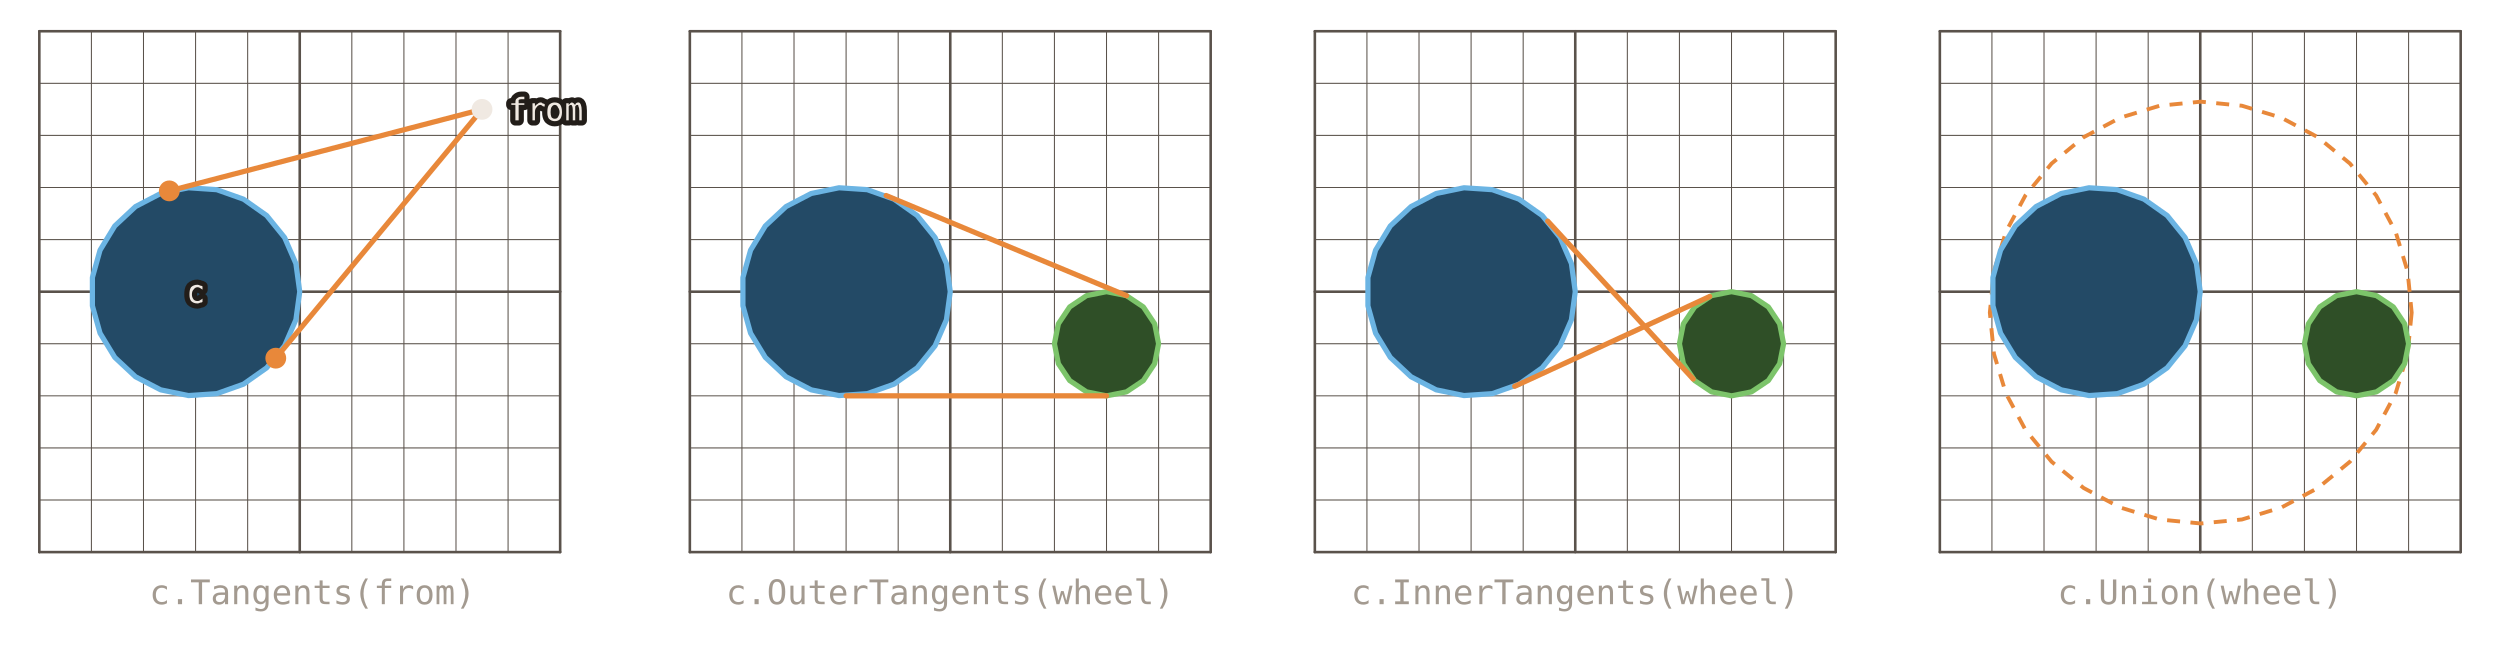
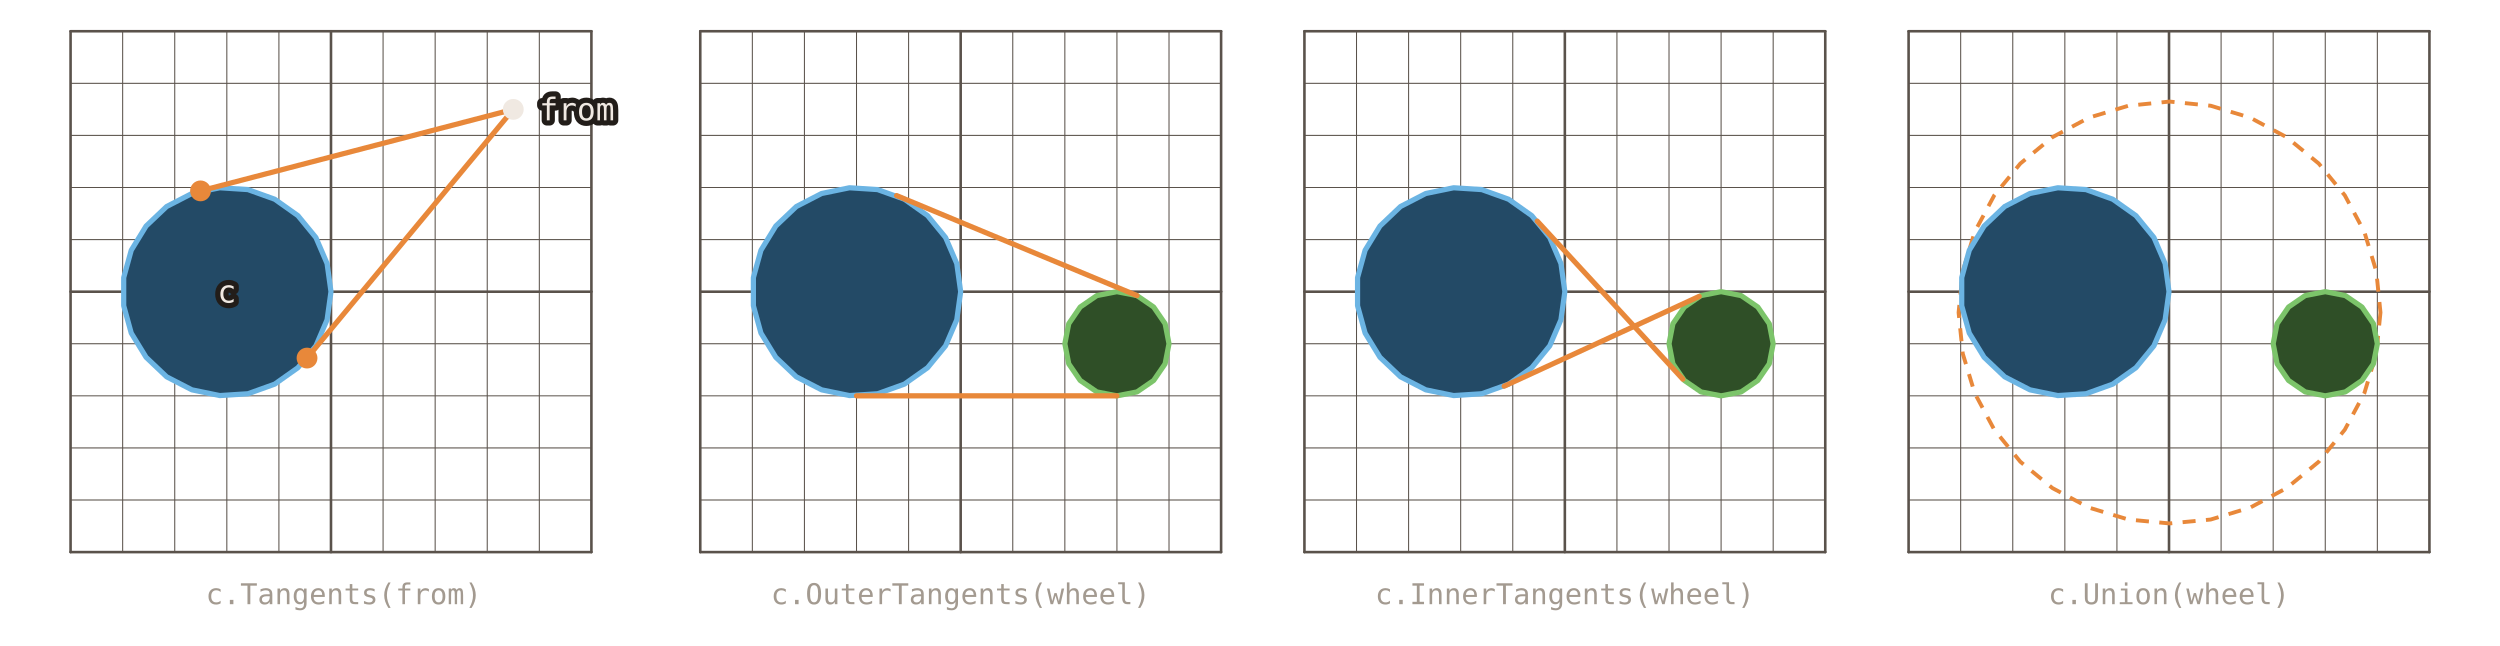
- <svg xmlns="http://www.w3.org/2000/svg" width="960" height="252" viewBox="0 0 960 252" role="img">
-   <g transform="translate(15.1 12.0) scale(20) translate(-0.000 -0.000)">
-     <line x1="0.000" y1="0.000" x2="0.000" y2="10.000" stroke="#5a524b" stroke-width="0.050" stroke-linecap="round" />
-     <line x1="1.000" y1="0.000" x2="1.000" y2="10.000" stroke="#5a524b" stroke-width="0.020" stroke-linecap="round" />
-     <line x1="2.000" y1="0.000" x2="2.000" y2="10.000" stroke="#5a524b" stroke-width="0.020" stroke-linecap="round" />
-     <line x1="3.000" y1="0.000" x2="3.000" y2="10.000" stroke="#5a524b" stroke-width="0.020" stroke-linecap="round" />
-     <line x1="4.000" y1="0.000" x2="4.000" y2="10.000" stroke="#5a524b" stroke-width="0.020" stroke-linecap="round" />
-     <line x1="5.000" y1="0.000" x2="5.000" y2="10.000" stroke="#5a524b" stroke-width="0.050" stroke-linecap="round" />
-     <line x1="6.000" y1="0.000" x2="6.000" y2="10.000" stroke="#5a524b" stroke-width="0.020" stroke-linecap="round" />
-     <line x1="7.000" y1="0.000" x2="7.000" y2="10.000" stroke="#5a524b" stroke-width="0.020" stroke-linecap="round" />
-     <line x1="8.000" y1="0.000" x2="8.000" y2="10.000" stroke="#5a524b" stroke-width="0.020" stroke-linecap="round" />
-     <line x1="9.000" y1="0.000" x2="9.000" y2="10.000" stroke="#5a524b" stroke-width="0.020" stroke-linecap="round" />
-     <line x1="10.000" y1="0.000" x2="10.000" y2="10.000" stroke="#5a524b" stroke-width="0.050" stroke-linecap="round" />
-     <line x1="0.000" y1="0.000" x2="10.000" y2="0.000" stroke="#5a524b" stroke-width="0.050" stroke-linecap="round" />
-     <line x1="0.000" y1="1.000" x2="10.000" y2="1.000" stroke="#5a524b" stroke-width="0.020" stroke-linecap="round" />
-     <line x1="0.000" y1="2.000" x2="10.000" y2="2.000" stroke="#5a524b" stroke-width="0.020" stroke-linecap="round" />
-     <line x1="0.000" y1="3.000" x2="10.000" y2="3.000" stroke="#5a524b" stroke-width="0.020" stroke-linecap="round" />
-     <line x1="0.000" y1="4.000" x2="10.000" y2="4.000" stroke="#5a524b" stroke-width="0.020" stroke-linecap="round" />
-     <line x1="0.000" y1="5.000" x2="10.000" y2="5.000" stroke="#5a524b" stroke-width="0.050" stroke-linecap="round" />
-     <line x1="0.000" y1="6.000" x2="10.000" y2="6.000" stroke="#5a524b" stroke-width="0.020" stroke-linecap="round" />
-     <line x1="0.000" y1="7.000" x2="10.000" y2="7.000" stroke="#5a524b" stroke-width="0.020" stroke-linecap="round" />
-     <line x1="0.000" y1="8.000" x2="10.000" y2="8.000" stroke="#5a524b" stroke-width="0.020" stroke-linecap="round" />
-     <line x1="0.000" y1="9.000" x2="10.000" y2="9.000" stroke="#5a524b" stroke-width="0.020" stroke-linecap="round" />
-     <line x1="0.000" y1="10.000" x2="10.000" y2="10.000" stroke="#5a524b" stroke-width="0.050" stroke-linecap="round" />
-     <polygon points="5.000,5.000 4.926,5.540 4.709,6.039 4.365,6.462 3.920,6.776 3.407,6.958 2.864,6.995 2.330,6.885 1.847,6.634 1.449,6.262 1.166,5.797 1.019,5.272 1.019,4.728 1.166,4.203 1.449,3.738 1.847,3.366 2.330,3.115 2.864,3.005 3.407,3.042 3.920,3.224 4.365,3.538 4.709,3.961 4.926,4.460" fill="#234a66" stroke="#6bb4e3" stroke-width="0.100" stroke-linejoin="round" />
-     <line x1="8.500" y1="1.500" x2="4.540" y2="6.277" stroke="#e8883a" stroke-width="0.100" stroke-linecap="round" />
-     <circle cx="4.540" cy="6.277" r="0.200" fill="#e8883a" />
-     <line x1="8.500" y1="1.500" x2="2.496" y2="3.065" stroke="#e8883a" stroke-width="0.100" stroke-linecap="round" />
-     <circle cx="2.496" cy="3.065" r="0.200" fill="#e8883a" />
-     <circle cx="8.500" cy="1.500" r="0.200" fill="#f0e9e2" />
-     <text x="9.000" y="1.710" font-family="ui-monospace, SFMono-Regular, Menlo, Consolas, monospace" font-size="0.600" text-anchor="start" fill="#f0e9e2" stroke="#221d19" stroke-width="0.200" stroke-linejoin="round" paint-order="stroke">from</text>
-     <text x="3.000" y="5.210" font-family="ui-monospace, SFMono-Regular, Menlo, Consolas, monospace" font-size="0.600" text-anchor="middle" fill="#f0e9e2" stroke="#221d19" stroke-width="0.200" stroke-linejoin="round" paint-order="stroke">c</text>
+ <svg xmlns="http://www.w3.org/2000/svg" width="960" height="248" viewBox="0 0 960 248" role="img">
+   <g transform="translate(27.1 12.0)">
+     <line x1="0.0" y1="0.0" x2="0.0" y2="200.0" fill="none" stroke="#5a524b" stroke-width="1" stroke-linecap="round" />
+     <line x1="20.0" y1="0.0" x2="20.0" y2="200.0" fill="none" stroke="#5a524b" stroke-width="0.4" stroke-linecap="round" />
+     <line x1="40.0" y1="0.0" x2="40.0" y2="200.0" fill="none" stroke="#5a524b" stroke-width="0.4" stroke-linecap="round" />
+     <line x1="60.0" y1="0.0" x2="60.0" y2="200.0" fill="none" stroke="#5a524b" stroke-width="0.4" stroke-linecap="round" />
+     <line x1="80.0" y1="0.0" x2="80.0" y2="200.0" fill="none" stroke="#5a524b" stroke-width="0.4" stroke-linecap="round" />
+     <line x1="100.0" y1="0.0" x2="100.0" y2="200.0" fill="none" stroke="#5a524b" stroke-width="1" stroke-linecap="round" />
+     <line x1="120.0" y1="0.0" x2="120.0" y2="200.0" fill="none" stroke="#5a524b" stroke-width="0.4" stroke-linecap="round" />
+     <line x1="140.0" y1="0.0" x2="140.0" y2="200.0" fill="none" stroke="#5a524b" stroke-width="0.4" stroke-linecap="round" />
+     <line x1="160.0" y1="0.0" x2="160.0" y2="200.0" fill="none" stroke="#5a524b" stroke-width="0.4" stroke-linecap="round" />
+     <line x1="180.0" y1="0.0" x2="180.0" y2="200.0" fill="none" stroke="#5a524b" stroke-width="0.4" stroke-linecap="round" />
+     <line x1="200.0" y1="0.0" x2="200.0" y2="200.0" fill="none" stroke="#5a524b" stroke-width="1" stroke-linecap="round" />
+     <line x1="0.0" y1="0.0" x2="200.0" y2="0.0" fill="none" stroke="#5a524b" stroke-width="1" stroke-linecap="round" />
+     <line x1="0.0" y1="20.0" x2="200.0" y2="20.0" fill="none" stroke="#5a524b" stroke-width="0.4" stroke-linecap="round" />
+     <line x1="0.0" y1="40.0" x2="200.0" y2="40.0" fill="none" stroke="#5a524b" stroke-width="0.4" stroke-linecap="round" />
+     <line x1="0.0" y1="60.0" x2="200.0" y2="60.0" fill="none" stroke="#5a524b" stroke-width="0.4" stroke-linecap="round" />
+     <line x1="0.0" y1="80.0" x2="200.0" y2="80.0" fill="none" stroke="#5a524b" stroke-width="0.4" stroke-linecap="round" />
+     <line x1="0.0" y1="100.0" x2="200.0" y2="100.0" fill="none" stroke="#5a524b" stroke-width="1" stroke-linecap="round" />
+     <line x1="0.0" y1="120.0" x2="200.0" y2="120.0" fill="none" stroke="#5a524b" stroke-width="0.4" stroke-linecap="round" />
+     <line x1="0.0" y1="140.0" x2="200.0" y2="140.0" fill="none" stroke="#5a524b" stroke-width="0.4" stroke-linecap="round" />
+     <line x1="0.0" y1="160.0" x2="200.0" y2="160.0" fill="none" stroke="#5a524b" stroke-width="0.4" stroke-linecap="round" />
+     <line x1="0.0" y1="180.0" x2="200.0" y2="180.0" fill="none" stroke="#5a524b" stroke-width="0.4" stroke-linecap="round" />
+     <line x1="0.0" y1="200.0" x2="200.0" y2="200.0" fill="none" stroke="#5a524b" stroke-width="1" stroke-linecap="round" />
+     <polygon points="100.0,100.0 98.5,110.8 94.2,120.8 87.3,129.2 78.4,135.5 68.1,139.2 57.3,139.9 46.6,137.7 36.9,132.7 29.0,125.2 23.3,115.9 20.4,105.4 20.4,94.6 23.3,84.1 29.0,74.8 36.9,67.3 46.6,62.3 57.3,60.1 68.1,60.8 78.4,64.5 87.3,70.8 94.2,79.2 98.5,89.2" fill="#234a66" stroke="#6bb4e3" stroke-width="2" stroke-linejoin="round" />
+     <line x1="170.0" y1="30.0" x2="90.8" y2="125.5" fill="none" stroke="#e8883a" stroke-width="2" stroke-linecap="round" />
+     <circle cx="90.8" cy="125.5" r="4" fill="#e8883a" stroke="none" />
+     <line x1="170.0" y1="30.0" x2="49.9" y2="61.3" fill="none" stroke="#e8883a" stroke-width="2" stroke-linecap="round" />
+     <circle cx="49.9" cy="61.3" r="4" fill="#e8883a" stroke="none" />
+     <circle cx="170.0" cy="30.0" r="4" fill="#f0e9e2" stroke="none" />
+     <text x="180.0" y="34.2" font-family="ui-monospace, SFMono-Regular, Menlo, Consolas, monospace" font-size="12" text-anchor="start" stroke="#221d19" stroke-width="4" stroke-linejoin="round" paint-order="stroke" fill="#f0e9e2">from</text>
+     <text x="60.0" y="104.2" font-family="ui-monospace, SFMono-Regular, Menlo, Consolas, monospace" font-size="12" text-anchor="middle" stroke="#221d19" stroke-width="4" stroke-linejoin="round" paint-order="stroke" fill="#f0e9e2">c</text>
  </g>
-   <text x="120.0" y="232.0" font-family="ui-monospace, SFMono-Regular, Menlo, Consolas, monospace" font-size="13" text-anchor="middle" fill="#a39a90">c.Tangents(from)</text>
-   <g transform="translate(264.9 12.0) scale(20) translate(-0.000 -0.000)">
-     <line x1="0.000" y1="0.000" x2="0.000" y2="10.000" stroke="#5a524b" stroke-width="0.050" stroke-linecap="round" />
-     <line x1="1.000" y1="0.000" x2="1.000" y2="10.000" stroke="#5a524b" stroke-width="0.020" stroke-linecap="round" />
-     <line x1="2.000" y1="0.000" x2="2.000" y2="10.000" stroke="#5a524b" stroke-width="0.020" stroke-linecap="round" />
-     <line x1="3.000" y1="0.000" x2="3.000" y2="10.000" stroke="#5a524b" stroke-width="0.020" stroke-linecap="round" />
-     <line x1="4.000" y1="0.000" x2="4.000" y2="10.000" stroke="#5a524b" stroke-width="0.020" stroke-linecap="round" />
-     <line x1="5.000" y1="0.000" x2="5.000" y2="10.000" stroke="#5a524b" stroke-width="0.050" stroke-linecap="round" />
-     <line x1="6.000" y1="0.000" x2="6.000" y2="10.000" stroke="#5a524b" stroke-width="0.020" stroke-linecap="round" />
-     <line x1="7.000" y1="0.000" x2="7.000" y2="10.000" stroke="#5a524b" stroke-width="0.020" stroke-linecap="round" />
-     <line x1="8.000" y1="0.000" x2="8.000" y2="10.000" stroke="#5a524b" stroke-width="0.020" stroke-linecap="round" />
-     <line x1="9.000" y1="0.000" x2="9.000" y2="10.000" stroke="#5a524b" stroke-width="0.020" stroke-linecap="round" />
-     <line x1="10.000" y1="0.000" x2="10.000" y2="10.000" stroke="#5a524b" stroke-width="0.050" stroke-linecap="round" />
-     <line x1="0.000" y1="0.000" x2="10.000" y2="0.000" stroke="#5a524b" stroke-width="0.050" stroke-linecap="round" />
-     <line x1="0.000" y1="1.000" x2="10.000" y2="1.000" stroke="#5a524b" stroke-width="0.020" stroke-linecap="round" />
-     <line x1="0.000" y1="2.000" x2="10.000" y2="2.000" stroke="#5a524b" stroke-width="0.020" stroke-linecap="round" />
-     <line x1="0.000" y1="3.000" x2="10.000" y2="3.000" stroke="#5a524b" stroke-width="0.020" stroke-linecap="round" />
-     <line x1="0.000" y1="4.000" x2="10.000" y2="4.000" stroke="#5a524b" stroke-width="0.020" stroke-linecap="round" />
-     <line x1="0.000" y1="5.000" x2="10.000" y2="5.000" stroke="#5a524b" stroke-width="0.050" stroke-linecap="round" />
-     <line x1="0.000" y1="6.000" x2="10.000" y2="6.000" stroke="#5a524b" stroke-width="0.020" stroke-linecap="round" />
-     <line x1="0.000" y1="7.000" x2="10.000" y2="7.000" stroke="#5a524b" stroke-width="0.020" stroke-linecap="round" />
-     <line x1="0.000" y1="8.000" x2="10.000" y2="8.000" stroke="#5a524b" stroke-width="0.020" stroke-linecap="round" />
-     <line x1="0.000" y1="9.000" x2="10.000" y2="9.000" stroke="#5a524b" stroke-width="0.020" stroke-linecap="round" />
-     <line x1="0.000" y1="10.000" x2="10.000" y2="10.000" stroke="#5a524b" stroke-width="0.050" stroke-linecap="round" />
-     <polygon points="5.000,5.000 4.926,5.540 4.709,6.039 4.365,6.462 3.920,6.776 3.407,6.958 2.864,6.995 2.330,6.885 1.847,6.634 1.449,6.262 1.166,5.797 1.019,5.272 1.019,4.728 1.166,4.203 1.449,3.738 1.847,3.366 2.330,3.115 2.864,3.005 3.407,3.042 3.920,3.224 4.365,3.538 4.709,3.961 4.926,4.460" fill="#234a66" stroke="#6bb4e3" stroke-width="0.100" stroke-linejoin="round" />
-     <polygon points="9.000,6.000 8.924,6.383 8.707,6.707 8.383,6.924 8.000,7.000 7.617,6.924 7.293,6.707 7.076,6.383 7.000,6.000 7.076,5.617 7.293,5.293 7.617,5.076 8.000,5.000 8.383,5.076 8.707,5.293 8.924,5.617" fill="#2f4f27" stroke="#7cc46a" stroke-width="0.100" stroke-linejoin="round" />
-     <line x1="3.000" y1="7.000" x2="8.000" y2="7.000" stroke="#e8883a" stroke-width="0.100" stroke-linecap="round" />
-     <line x1="3.769" y1="3.154" x2="8.385" y2="5.077" stroke="#e8883a" stroke-width="0.100" stroke-linecap="round" />
+   <text x="132.0" y="232.0" font-family="ui-monospace, SFMono-Regular, Menlo, Consolas, monospace" font-size="11" text-anchor="middle" fill="#a39a90">c.Tangents(from)</text>
+   <g transform="translate(268.9 12.0)">
+     <line x1="0.0" y1="0.0" x2="0.0" y2="200.0" fill="none" stroke="#5a524b" stroke-width="1" stroke-linecap="round" />
+     <line x1="20.0" y1="0.0" x2="20.0" y2="200.0" fill="none" stroke="#5a524b" stroke-width="0.4" stroke-linecap="round" />
+     <line x1="40.0" y1="0.0" x2="40.0" y2="200.0" fill="none" stroke="#5a524b" stroke-width="0.4" stroke-linecap="round" />
+     <line x1="60.0" y1="0.0" x2="60.0" y2="200.0" fill="none" stroke="#5a524b" stroke-width="0.4" stroke-linecap="round" />
+     <line x1="80.0" y1="0.0" x2="80.0" y2="200.0" fill="none" stroke="#5a524b" stroke-width="0.4" stroke-linecap="round" />
+     <line x1="100.0" y1="0.0" x2="100.0" y2="200.0" fill="none" stroke="#5a524b" stroke-width="1" stroke-linecap="round" />
+     <line x1="120.0" y1="0.0" x2="120.0" y2="200.0" fill="none" stroke="#5a524b" stroke-width="0.4" stroke-linecap="round" />
+     <line x1="140.0" y1="0.0" x2="140.0" y2="200.0" fill="none" stroke="#5a524b" stroke-width="0.4" stroke-linecap="round" />
+     <line x1="160.0" y1="0.0" x2="160.0" y2="200.0" fill="none" stroke="#5a524b" stroke-width="0.4" stroke-linecap="round" />
+     <line x1="180.0" y1="0.0" x2="180.0" y2="200.0" fill="none" stroke="#5a524b" stroke-width="0.4" stroke-linecap="round" />
+     <line x1="200.0" y1="0.0" x2="200.0" y2="200.0" fill="none" stroke="#5a524b" stroke-width="1" stroke-linecap="round" />
+     <line x1="0.0" y1="0.0" x2="200.0" y2="0.0" fill="none" stroke="#5a524b" stroke-width="1" stroke-linecap="round" />
+     <line x1="0.0" y1="20.0" x2="200.0" y2="20.0" fill="none" stroke="#5a524b" stroke-width="0.4" stroke-linecap="round" />
+     <line x1="0.0" y1="40.0" x2="200.0" y2="40.0" fill="none" stroke="#5a524b" stroke-width="0.4" stroke-linecap="round" />
+     <line x1="0.0" y1="60.0" x2="200.0" y2="60.0" fill="none" stroke="#5a524b" stroke-width="0.4" stroke-linecap="round" />
+     <line x1="0.0" y1="80.0" x2="200.0" y2="80.0" fill="none" stroke="#5a524b" stroke-width="0.4" stroke-linecap="round" />
+     <line x1="0.0" y1="100.0" x2="200.0" y2="100.0" fill="none" stroke="#5a524b" stroke-width="1" stroke-linecap="round" />
+     <line x1="0.0" y1="120.0" x2="200.0" y2="120.0" fill="none" stroke="#5a524b" stroke-width="0.4" stroke-linecap="round" />
+     <line x1="0.0" y1="140.0" x2="200.0" y2="140.0" fill="none" stroke="#5a524b" stroke-width="0.4" stroke-linecap="round" />
+     <line x1="0.0" y1="160.0" x2="200.0" y2="160.0" fill="none" stroke="#5a524b" stroke-width="0.4" stroke-linecap="round" />
+     <line x1="0.0" y1="180.0" x2="200.0" y2="180.0" fill="none" stroke="#5a524b" stroke-width="0.4" stroke-linecap="round" />
+     <line x1="0.0" y1="200.0" x2="200.0" y2="200.0" fill="none" stroke="#5a524b" stroke-width="1" stroke-linecap="round" />
+     <polygon points="100.0,100.0 98.5,110.8 94.2,120.8 87.3,129.2 78.4,135.5 68.1,139.2 57.3,139.9 46.6,137.7 36.9,132.7 29.0,125.2 23.3,115.9 20.4,105.4 20.4,94.6 23.3,84.1 29.0,74.8 36.9,67.3 46.6,62.3 57.3,60.1 68.1,60.8 78.4,64.5 87.3,70.8 94.2,79.2 98.5,89.2" fill="#234a66" stroke="#6bb4e3" stroke-width="2" stroke-linejoin="round" />
+     <polygon points="180.0,120.0 178.5,127.7 174.1,134.1 167.7,138.5 160.0,140.0 152.3,138.5 145.9,134.1 141.5,127.7 140.0,120.0 141.5,112.3 145.9,105.9 152.3,101.5 160.0,100.0 167.7,101.5 174.1,105.9 178.5,112.3" fill="#2f4f27" stroke="#7cc46a" stroke-width="2" stroke-linejoin="round" />
+     <line x1="60.0" y1="140.0" x2="160.0" y2="140.0" fill="none" stroke="#e8883a" stroke-width="2" stroke-linecap="round" />
+     <line x1="75.4" y1="63.1" x2="167.7" y2="101.5" fill="none" stroke="#e8883a" stroke-width="2" stroke-linecap="round" />
  </g>
-   <text x="364.9" y="232.0" font-family="ui-monospace, SFMono-Regular, Menlo, Consolas, monospace" font-size="13" text-anchor="middle" fill="#a39a90">c.OuterTangents(wheel)</text>
-   <g transform="translate(504.9 12.0) scale(20) translate(-0.000 -0.000)">
-     <line x1="0.000" y1="0.000" x2="0.000" y2="10.000" stroke="#5a524b" stroke-width="0.050" stroke-linecap="round" />
-     <line x1="1.000" y1="0.000" x2="1.000" y2="10.000" stroke="#5a524b" stroke-width="0.020" stroke-linecap="round" />
-     <line x1="2.000" y1="0.000" x2="2.000" y2="10.000" stroke="#5a524b" stroke-width="0.020" stroke-linecap="round" />
-     <line x1="3.000" y1="0.000" x2="3.000" y2="10.000" stroke="#5a524b" stroke-width="0.020" stroke-linecap="round" />
-     <line x1="4.000" y1="0.000" x2="4.000" y2="10.000" stroke="#5a524b" stroke-width="0.020" stroke-linecap="round" />
-     <line x1="5.000" y1="0.000" x2="5.000" y2="10.000" stroke="#5a524b" stroke-width="0.050" stroke-linecap="round" />
-     <line x1="6.000" y1="0.000" x2="6.000" y2="10.000" stroke="#5a524b" stroke-width="0.020" stroke-linecap="round" />
-     <line x1="7.000" y1="0.000" x2="7.000" y2="10.000" stroke="#5a524b" stroke-width="0.020" stroke-linecap="round" />
-     <line x1="8.000" y1="0.000" x2="8.000" y2="10.000" stroke="#5a524b" stroke-width="0.020" stroke-linecap="round" />
-     <line x1="9.000" y1="0.000" x2="9.000" y2="10.000" stroke="#5a524b" stroke-width="0.020" stroke-linecap="round" />
-     <line x1="10.000" y1="0.000" x2="10.000" y2="10.000" stroke="#5a524b" stroke-width="0.050" stroke-linecap="round" />
-     <line x1="0.000" y1="0.000" x2="10.000" y2="0.000" stroke="#5a524b" stroke-width="0.050" stroke-linecap="round" />
-     <line x1="0.000" y1="1.000" x2="10.000" y2="1.000" stroke="#5a524b" stroke-width="0.020" stroke-linecap="round" />
-     <line x1="0.000" y1="2.000" x2="10.000" y2="2.000" stroke="#5a524b" stroke-width="0.020" stroke-linecap="round" />
-     <line x1="0.000" y1="3.000" x2="10.000" y2="3.000" stroke="#5a524b" stroke-width="0.020" stroke-linecap="round" />
-     <line x1="0.000" y1="4.000" x2="10.000" y2="4.000" stroke="#5a524b" stroke-width="0.020" stroke-linecap="round" />
-     <line x1="0.000" y1="5.000" x2="10.000" y2="5.000" stroke="#5a524b" stroke-width="0.050" stroke-linecap="round" />
-     <line x1="0.000" y1="6.000" x2="10.000" y2="6.000" stroke="#5a524b" stroke-width="0.020" stroke-linecap="round" />
-     <line x1="0.000" y1="7.000" x2="10.000" y2="7.000" stroke="#5a524b" stroke-width="0.020" stroke-linecap="round" />
-     <line x1="0.000" y1="8.000" x2="10.000" y2="8.000" stroke="#5a524b" stroke-width="0.020" stroke-linecap="round" />
-     <line x1="0.000" y1="9.000" x2="10.000" y2="9.000" stroke="#5a524b" stroke-width="0.020" stroke-linecap="round" />
-     <line x1="0.000" y1="10.000" x2="10.000" y2="10.000" stroke="#5a524b" stroke-width="0.050" stroke-linecap="round" />
-     <polygon points="5.000,5.000 4.926,5.540 4.709,6.039 4.365,6.462 3.920,6.776 3.407,6.958 2.864,6.995 2.330,6.885 1.847,6.634 1.449,6.262 1.166,5.797 1.019,5.272 1.019,4.728 1.166,4.203 1.449,3.738 1.847,3.366 2.330,3.115 2.864,3.005 3.407,3.042 3.920,3.224 4.365,3.538 4.709,3.961 4.926,4.460" fill="#234a66" stroke="#6bb4e3" stroke-width="0.100" stroke-linejoin="round" />
-     <polygon points="9.000,6.000 8.924,6.383 8.707,6.707 8.383,6.924 8.000,7.000 7.617,6.924 7.293,6.707 7.076,6.383 7.000,6.000 7.076,5.617 7.293,5.293 7.617,5.076 8.000,5.000 8.383,5.076 8.707,5.293 8.924,5.617" fill="#2f4f27" stroke="#7cc46a" stroke-width="0.100" stroke-linejoin="round" />
-     <line x1="3.837" y1="6.817" x2="7.582" y2="5.092" stroke="#e8883a" stroke-width="0.100" stroke-linecap="round" />
-     <line x1="4.471" y1="3.645" x2="7.264" y2="6.678" stroke="#e8883a" stroke-width="0.100" stroke-linecap="round" />
+   <text x="368.9" y="232.0" font-family="ui-monospace, SFMono-Regular, Menlo, Consolas, monospace" font-size="11" text-anchor="middle" fill="#a39a90">c.OuterTangents(wheel)</text>
+   <g transform="translate(500.9 12.0)">
+     <line x1="0.0" y1="0.0" x2="0.0" y2="200.0" fill="none" stroke="#5a524b" stroke-width="1" stroke-linecap="round" />
+     <line x1="20.0" y1="0.0" x2="20.0" y2="200.0" fill="none" stroke="#5a524b" stroke-width="0.4" stroke-linecap="round" />
+     <line x1="40.0" y1="0.0" x2="40.0" y2="200.0" fill="none" stroke="#5a524b" stroke-width="0.4" stroke-linecap="round" />
+     <line x1="60.0" y1="0.0" x2="60.0" y2="200.0" fill="none" stroke="#5a524b" stroke-width="0.4" stroke-linecap="round" />
+     <line x1="80.0" y1="0.0" x2="80.0" y2="200.0" fill="none" stroke="#5a524b" stroke-width="0.4" stroke-linecap="round" />
+     <line x1="100.0" y1="0.0" x2="100.0" y2="200.0" fill="none" stroke="#5a524b" stroke-width="1" stroke-linecap="round" />
+     <line x1="120.0" y1="0.0" x2="120.0" y2="200.0" fill="none" stroke="#5a524b" stroke-width="0.4" stroke-linecap="round" />
+     <line x1="140.0" y1="0.0" x2="140.0" y2="200.0" fill="none" stroke="#5a524b" stroke-width="0.4" stroke-linecap="round" />
+     <line x1="160.0" y1="0.0" x2="160.0" y2="200.0" fill="none" stroke="#5a524b" stroke-width="0.4" stroke-linecap="round" />
+     <line x1="180.0" y1="0.0" x2="180.0" y2="200.0" fill="none" stroke="#5a524b" stroke-width="0.4" stroke-linecap="round" />
+     <line x1="200.0" y1="0.0" x2="200.0" y2="200.0" fill="none" stroke="#5a524b" stroke-width="1" stroke-linecap="round" />
+     <line x1="0.0" y1="0.0" x2="200.0" y2="0.0" fill="none" stroke="#5a524b" stroke-width="1" stroke-linecap="round" />
+     <line x1="0.0" y1="20.0" x2="200.0" y2="20.0" fill="none" stroke="#5a524b" stroke-width="0.4" stroke-linecap="round" />
+     <line x1="0.0" y1="40.0" x2="200.0" y2="40.0" fill="none" stroke="#5a524b" stroke-width="0.4" stroke-linecap="round" />
+     <line x1="0.0" y1="60.0" x2="200.0" y2="60.0" fill="none" stroke="#5a524b" stroke-width="0.4" stroke-linecap="round" />
+     <line x1="0.0" y1="80.0" x2="200.0" y2="80.0" fill="none" stroke="#5a524b" stroke-width="0.4" stroke-linecap="round" />
+     <line x1="0.0" y1="100.0" x2="200.0" y2="100.0" fill="none" stroke="#5a524b" stroke-width="1" stroke-linecap="round" />
+     <line x1="0.0" y1="120.0" x2="200.0" y2="120.0" fill="none" stroke="#5a524b" stroke-width="0.4" stroke-linecap="round" />
+     <line x1="0.0" y1="140.0" x2="200.0" y2="140.0" fill="none" stroke="#5a524b" stroke-width="0.4" stroke-linecap="round" />
+     <line x1="0.0" y1="160.0" x2="200.0" y2="160.0" fill="none" stroke="#5a524b" stroke-width="0.4" stroke-linecap="round" />
+     <line x1="0.0" y1="180.0" x2="200.0" y2="180.0" fill="none" stroke="#5a524b" stroke-width="0.4" stroke-linecap="round" />
+     <line x1="0.0" y1="200.0" x2="200.0" y2="200.0" fill="none" stroke="#5a524b" stroke-width="1" stroke-linecap="round" />
+     <polygon points="100.0,100.0 98.5,110.8 94.2,120.8 87.3,129.2 78.4,135.5 68.1,139.2 57.3,139.9 46.6,137.7 36.9,132.7 29.0,125.2 23.3,115.9 20.4,105.4 20.4,94.6 23.3,84.1 29.0,74.8 36.9,67.3 46.6,62.3 57.3,60.1 68.1,60.8 78.4,64.5 87.3,70.8 94.2,79.2 98.5,89.2" fill="#234a66" stroke="#6bb4e3" stroke-width="2" stroke-linejoin="round" />
+     <polygon points="180.0,120.0 178.5,127.7 174.1,134.1 167.7,138.5 160.0,140.0 152.3,138.5 145.9,134.1 141.5,127.7 140.0,120.0 141.5,112.3 145.9,105.9 152.3,101.5 160.0,100.0 167.7,101.5 174.1,105.9 178.5,112.3" fill="#2f4f27" stroke="#7cc46a" stroke-width="2" stroke-linejoin="round" />
+     <line x1="76.7" y1="136.3" x2="151.6" y2="101.8" fill="none" stroke="#e8883a" stroke-width="2" stroke-linecap="round" />
+     <line x1="89.4" y1="72.9" x2="145.3" y2="133.6" fill="none" stroke="#e8883a" stroke-width="2" stroke-linecap="round" />
  </g>
-   <text x="604.9" y="232.0" font-family="ui-monospace, SFMono-Regular, Menlo, Consolas, monospace" font-size="13" text-anchor="middle" fill="#a39a90">c.InnerTangents(wheel)</text>
-   <g transform="translate(744.9 12.0) scale(20) translate(-0.000 -0.000)">
-     <line x1="0.000" y1="0.000" x2="0.000" y2="10.000" stroke="#5a524b" stroke-width="0.050" stroke-linecap="round" />
-     <line x1="1.000" y1="0.000" x2="1.000" y2="10.000" stroke="#5a524b" stroke-width="0.020" stroke-linecap="round" />
-     <line x1="2.000" y1="0.000" x2="2.000" y2="10.000" stroke="#5a524b" stroke-width="0.020" stroke-linecap="round" />
-     <line x1="3.000" y1="0.000" x2="3.000" y2="10.000" stroke="#5a524b" stroke-width="0.020" stroke-linecap="round" />
-     <line x1="4.000" y1="0.000" x2="4.000" y2="10.000" stroke="#5a524b" stroke-width="0.020" stroke-linecap="round" />
-     <line x1="5.000" y1="0.000" x2="5.000" y2="10.000" stroke="#5a524b" stroke-width="0.050" stroke-linecap="round" />
-     <line x1="6.000" y1="0.000" x2="6.000" y2="10.000" stroke="#5a524b" stroke-width="0.020" stroke-linecap="round" />
-     <line x1="7.000" y1="0.000" x2="7.000" y2="10.000" stroke="#5a524b" stroke-width="0.020" stroke-linecap="round" />
-     <line x1="8.000" y1="0.000" x2="8.000" y2="10.000" stroke="#5a524b" stroke-width="0.020" stroke-linecap="round" />
-     <line x1="9.000" y1="0.000" x2="9.000" y2="10.000" stroke="#5a524b" stroke-width="0.020" stroke-linecap="round" />
-     <line x1="10.000" y1="0.000" x2="10.000" y2="10.000" stroke="#5a524b" stroke-width="0.050" stroke-linecap="round" />
-     <line x1="0.000" y1="0.000" x2="10.000" y2="0.000" stroke="#5a524b" stroke-width="0.050" stroke-linecap="round" />
-     <line x1="0.000" y1="1.000" x2="10.000" y2="1.000" stroke="#5a524b" stroke-width="0.020" stroke-linecap="round" />
-     <line x1="0.000" y1="2.000" x2="10.000" y2="2.000" stroke="#5a524b" stroke-width="0.020" stroke-linecap="round" />
-     <line x1="0.000" y1="3.000" x2="10.000" y2="3.000" stroke="#5a524b" stroke-width="0.020" stroke-linecap="round" />
-     <line x1="0.000" y1="4.000" x2="10.000" y2="4.000" stroke="#5a524b" stroke-width="0.020" stroke-linecap="round" />
-     <line x1="0.000" y1="5.000" x2="10.000" y2="5.000" stroke="#5a524b" stroke-width="0.050" stroke-linecap="round" />
-     <line x1="0.000" y1="6.000" x2="10.000" y2="6.000" stroke="#5a524b" stroke-width="0.020" stroke-linecap="round" />
-     <line x1="0.000" y1="7.000" x2="10.000" y2="7.000" stroke="#5a524b" stroke-width="0.020" stroke-linecap="round" />
-     <line x1="0.000" y1="8.000" x2="10.000" y2="8.000" stroke="#5a524b" stroke-width="0.020" stroke-linecap="round" />
-     <line x1="0.000" y1="9.000" x2="10.000" y2="9.000" stroke="#5a524b" stroke-width="0.020" stroke-linecap="round" />
-     <line x1="0.000" y1="10.000" x2="10.000" y2="10.000" stroke="#5a524b" stroke-width="0.050" stroke-linecap="round" />
-     <polygon points="9.059,5.402 8.981,6.192 8.751,6.952 8.377,7.652 7.873,8.265 7.259,8.769 6.559,9.143 5.800,9.374 5.010,9.451 4.220,9.374 3.460,9.143 2.760,8.769 2.146,8.265 1.643,7.652 1.268,6.952 1.038,6.192 0.960,5.402 1.038,4.612 1.268,3.852 1.643,3.152 2.146,2.539 2.760,2.035 3.460,1.661 4.220,1.430 5.010,1.352 5.800,1.430 6.559,1.661 7.259,2.035 7.873,2.539 8.377,3.152 8.751,3.852 8.981,4.612" fill="none" stroke="#e8883a" stroke-width="0.075" stroke-dasharray="0.250 0.200" stroke-linejoin="round" />
-     <polygon points="5.000,5.000 4.926,5.540 4.709,6.039 4.365,6.462 3.920,6.776 3.407,6.958 2.864,6.995 2.330,6.885 1.847,6.634 1.449,6.262 1.166,5.797 1.019,5.272 1.019,4.728 1.166,4.203 1.449,3.738 1.847,3.366 2.330,3.115 2.864,3.005 3.407,3.042 3.920,3.224 4.365,3.538 4.709,3.961 4.926,4.460" fill="#234a66" stroke="#6bb4e3" stroke-width="0.100" stroke-linejoin="round" />
-     <polygon points="9.000,6.000 8.924,6.383 8.707,6.707 8.383,6.924 8.000,7.000 7.617,6.924 7.293,6.707 7.076,6.383 7.000,6.000 7.076,5.617 7.293,5.293 7.617,5.076 8.000,5.000 8.383,5.076 8.707,5.293 8.924,5.617" fill="#2f4f27" stroke="#7cc46a" stroke-width="0.100" stroke-linejoin="round" />
+   <text x="600.9" y="232.0" font-family="ui-monospace, SFMono-Regular, Menlo, Consolas, monospace" font-size="11" text-anchor="middle" fill="#a39a90">c.InnerTangents(wheel)</text>
+   <g transform="translate(732.9 12.0)">
+     <line x1="0.0" y1="0.0" x2="0.0" y2="200.0" fill="none" stroke="#5a524b" stroke-width="1" stroke-linecap="round" />
+     <line x1="20.0" y1="0.0" x2="20.0" y2="200.0" fill="none" stroke="#5a524b" stroke-width="0.4" stroke-linecap="round" />
+     <line x1="40.0" y1="0.0" x2="40.0" y2="200.0" fill="none" stroke="#5a524b" stroke-width="0.4" stroke-linecap="round" />
+     <line x1="60.0" y1="0.0" x2="60.0" y2="200.0" fill="none" stroke="#5a524b" stroke-width="0.4" stroke-linecap="round" />
+     <line x1="80.0" y1="0.0" x2="80.0" y2="200.0" fill="none" stroke="#5a524b" stroke-width="0.4" stroke-linecap="round" />
+     <line x1="100.0" y1="0.0" x2="100.0" y2="200.0" fill="none" stroke="#5a524b" stroke-width="1" stroke-linecap="round" />
+     <line x1="120.0" y1="0.0" x2="120.0" y2="200.0" fill="none" stroke="#5a524b" stroke-width="0.4" stroke-linecap="round" />
+     <line x1="140.0" y1="0.0" x2="140.0" y2="200.0" fill="none" stroke="#5a524b" stroke-width="0.4" stroke-linecap="round" />
+     <line x1="160.0" y1="0.0" x2="160.0" y2="200.0" fill="none" stroke="#5a524b" stroke-width="0.4" stroke-linecap="round" />
+     <line x1="180.0" y1="0.0" x2="180.0" y2="200.0" fill="none" stroke="#5a524b" stroke-width="0.4" stroke-linecap="round" />
+     <line x1="200.0" y1="0.0" x2="200.0" y2="200.0" fill="none" stroke="#5a524b" stroke-width="1" stroke-linecap="round" />
+     <line x1="0.0" y1="0.0" x2="200.0" y2="0.0" fill="none" stroke="#5a524b" stroke-width="1" stroke-linecap="round" />
+     <line x1="0.0" y1="20.0" x2="200.0" y2="20.0" fill="none" stroke="#5a524b" stroke-width="0.4" stroke-linecap="round" />
+     <line x1="0.0" y1="40.0" x2="200.0" y2="40.0" fill="none" stroke="#5a524b" stroke-width="0.4" stroke-linecap="round" />
+     <line x1="0.0" y1="60.0" x2="200.0" y2="60.0" fill="none" stroke="#5a524b" stroke-width="0.4" stroke-linecap="round" />
+     <line x1="0.0" y1="80.0" x2="200.0" y2="80.0" fill="none" stroke="#5a524b" stroke-width="0.4" stroke-linecap="round" />
+     <line x1="0.0" y1="100.0" x2="200.0" y2="100.0" fill="none" stroke="#5a524b" stroke-width="1" stroke-linecap="round" />
+     <line x1="0.0" y1="120.0" x2="200.0" y2="120.0" fill="none" stroke="#5a524b" stroke-width="0.4" stroke-linecap="round" />
+     <line x1="0.0" y1="140.0" x2="200.0" y2="140.0" fill="none" stroke="#5a524b" stroke-width="0.4" stroke-linecap="round" />
+     <line x1="0.0" y1="160.0" x2="200.0" y2="160.0" fill="none" stroke="#5a524b" stroke-width="0.4" stroke-linecap="round" />
+     <line x1="0.0" y1="180.0" x2="200.0" y2="180.0" fill="none" stroke="#5a524b" stroke-width="0.4" stroke-linecap="round" />
+     <line x1="0.0" y1="200.0" x2="200.0" y2="200.0" fill="none" stroke="#5a524b" stroke-width="1" stroke-linecap="round" />
+     <polygon points="181.2,108.0 179.6,123.8 175.0,139.0 167.5,153.0 157.5,165.3 145.2,175.4 131.2,182.9 116.0,187.5 100.2,189.0 84.4,187.5 69.2,182.9 55.2,175.4 42.9,165.3 32.9,153.0 25.4,139.0 20.8,123.8 19.2,108.0 20.8,92.2 25.4,77.0 32.9,63.0 42.9,50.8 55.2,40.7 69.2,33.2 84.4,28.6 100.2,27.0 116.0,28.6 131.2,33.2 145.2,40.7 157.5,50.8 167.5,63.0 175.0,77.0 179.6,92.2" fill="none" stroke="#e8883a" stroke-width="1.5" stroke-dasharray="5 4" stroke-linejoin="round" />
+     <polygon points="100.0,100.0 98.5,110.8 94.2,120.8 87.3,129.2 78.4,135.5 68.1,139.2 57.3,139.9 46.6,137.7 36.9,132.7 29.0,125.2 23.3,115.9 20.4,105.4 20.4,94.6 23.3,84.1 29.0,74.8 36.9,67.3 46.6,62.3 57.3,60.1 68.1,60.8 78.4,64.5 87.3,70.8 94.2,79.2 98.5,89.2" fill="#234a66" stroke="#6bb4e3" stroke-width="2" stroke-linejoin="round" />
+     <polygon points="180.0,120.0 178.5,127.7 174.1,134.1 167.7,138.5 160.0,140.0 152.3,138.5 145.9,134.1 141.5,127.7 140.0,120.0 141.5,112.3 145.9,105.9 152.3,101.5 160.0,100.0 167.7,101.5 174.1,105.9 178.5,112.3" fill="#2f4f27" stroke="#7cc46a" stroke-width="2" stroke-linejoin="round" />
  </g>
-   <text x="844.9" y="232.0" font-family="ui-monospace, SFMono-Regular, Menlo, Consolas, monospace" font-size="13" text-anchor="middle" fill="#a39a90">c.Union(wheel)</text>
+   <text x="832.9" y="232.0" font-family="ui-monospace, SFMono-Regular, Menlo, Consolas, monospace" font-size="11" text-anchor="middle" fill="#a39a90">c.Union(wheel)</text>
</svg>
